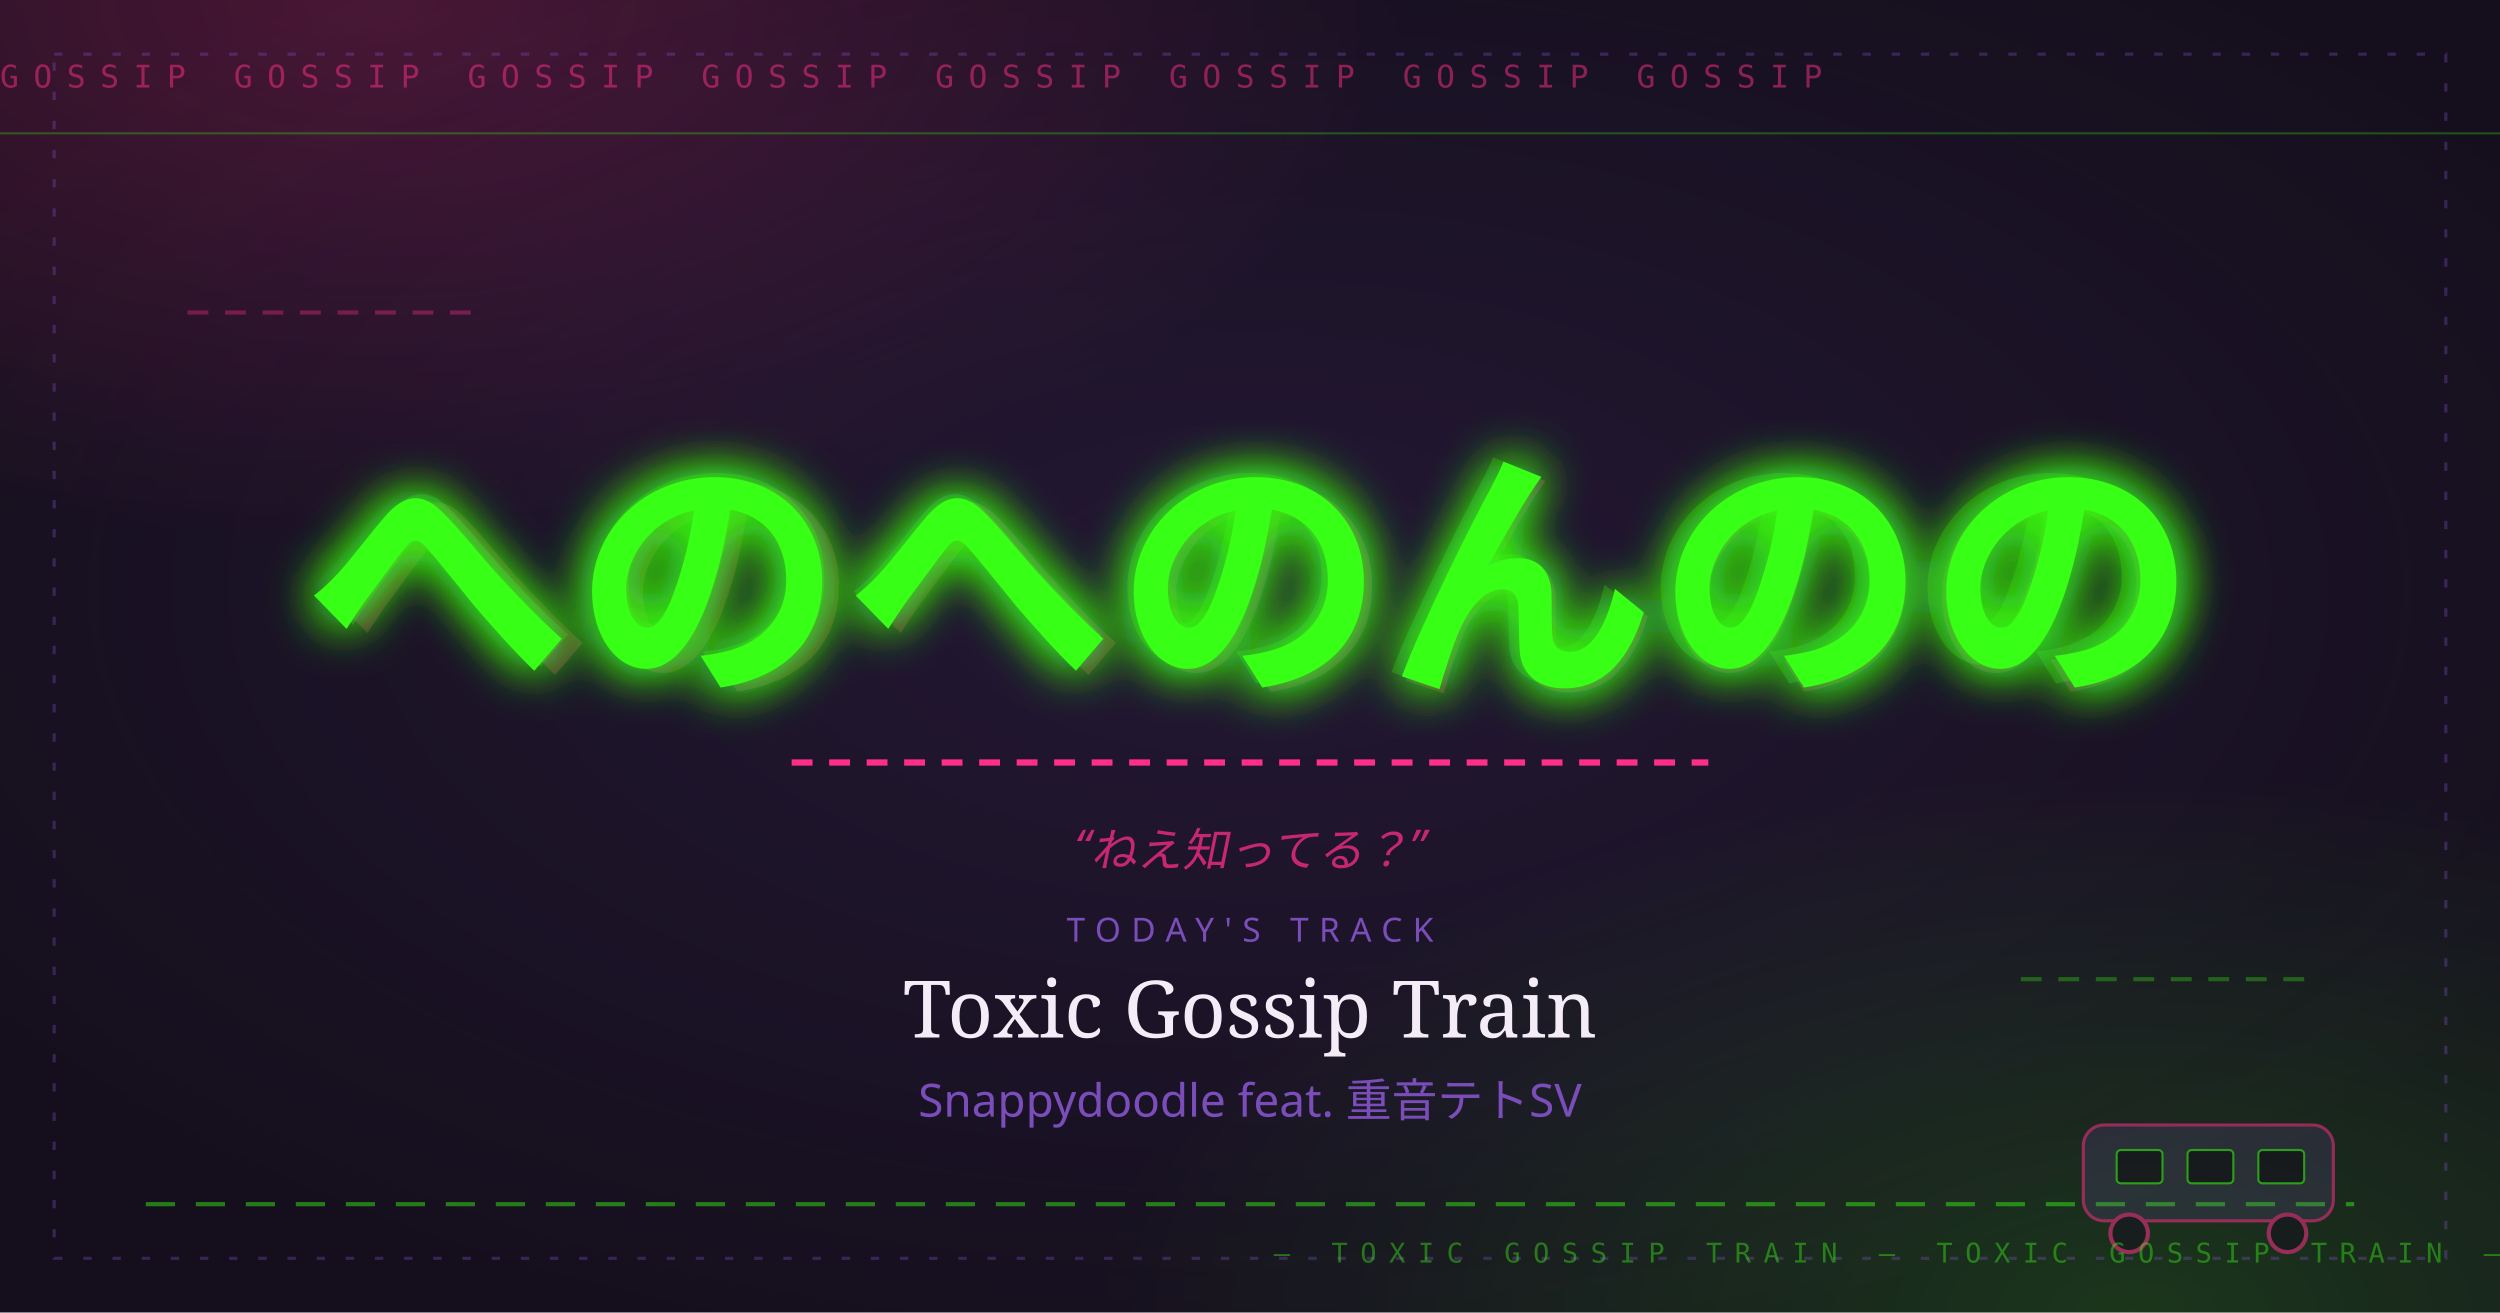
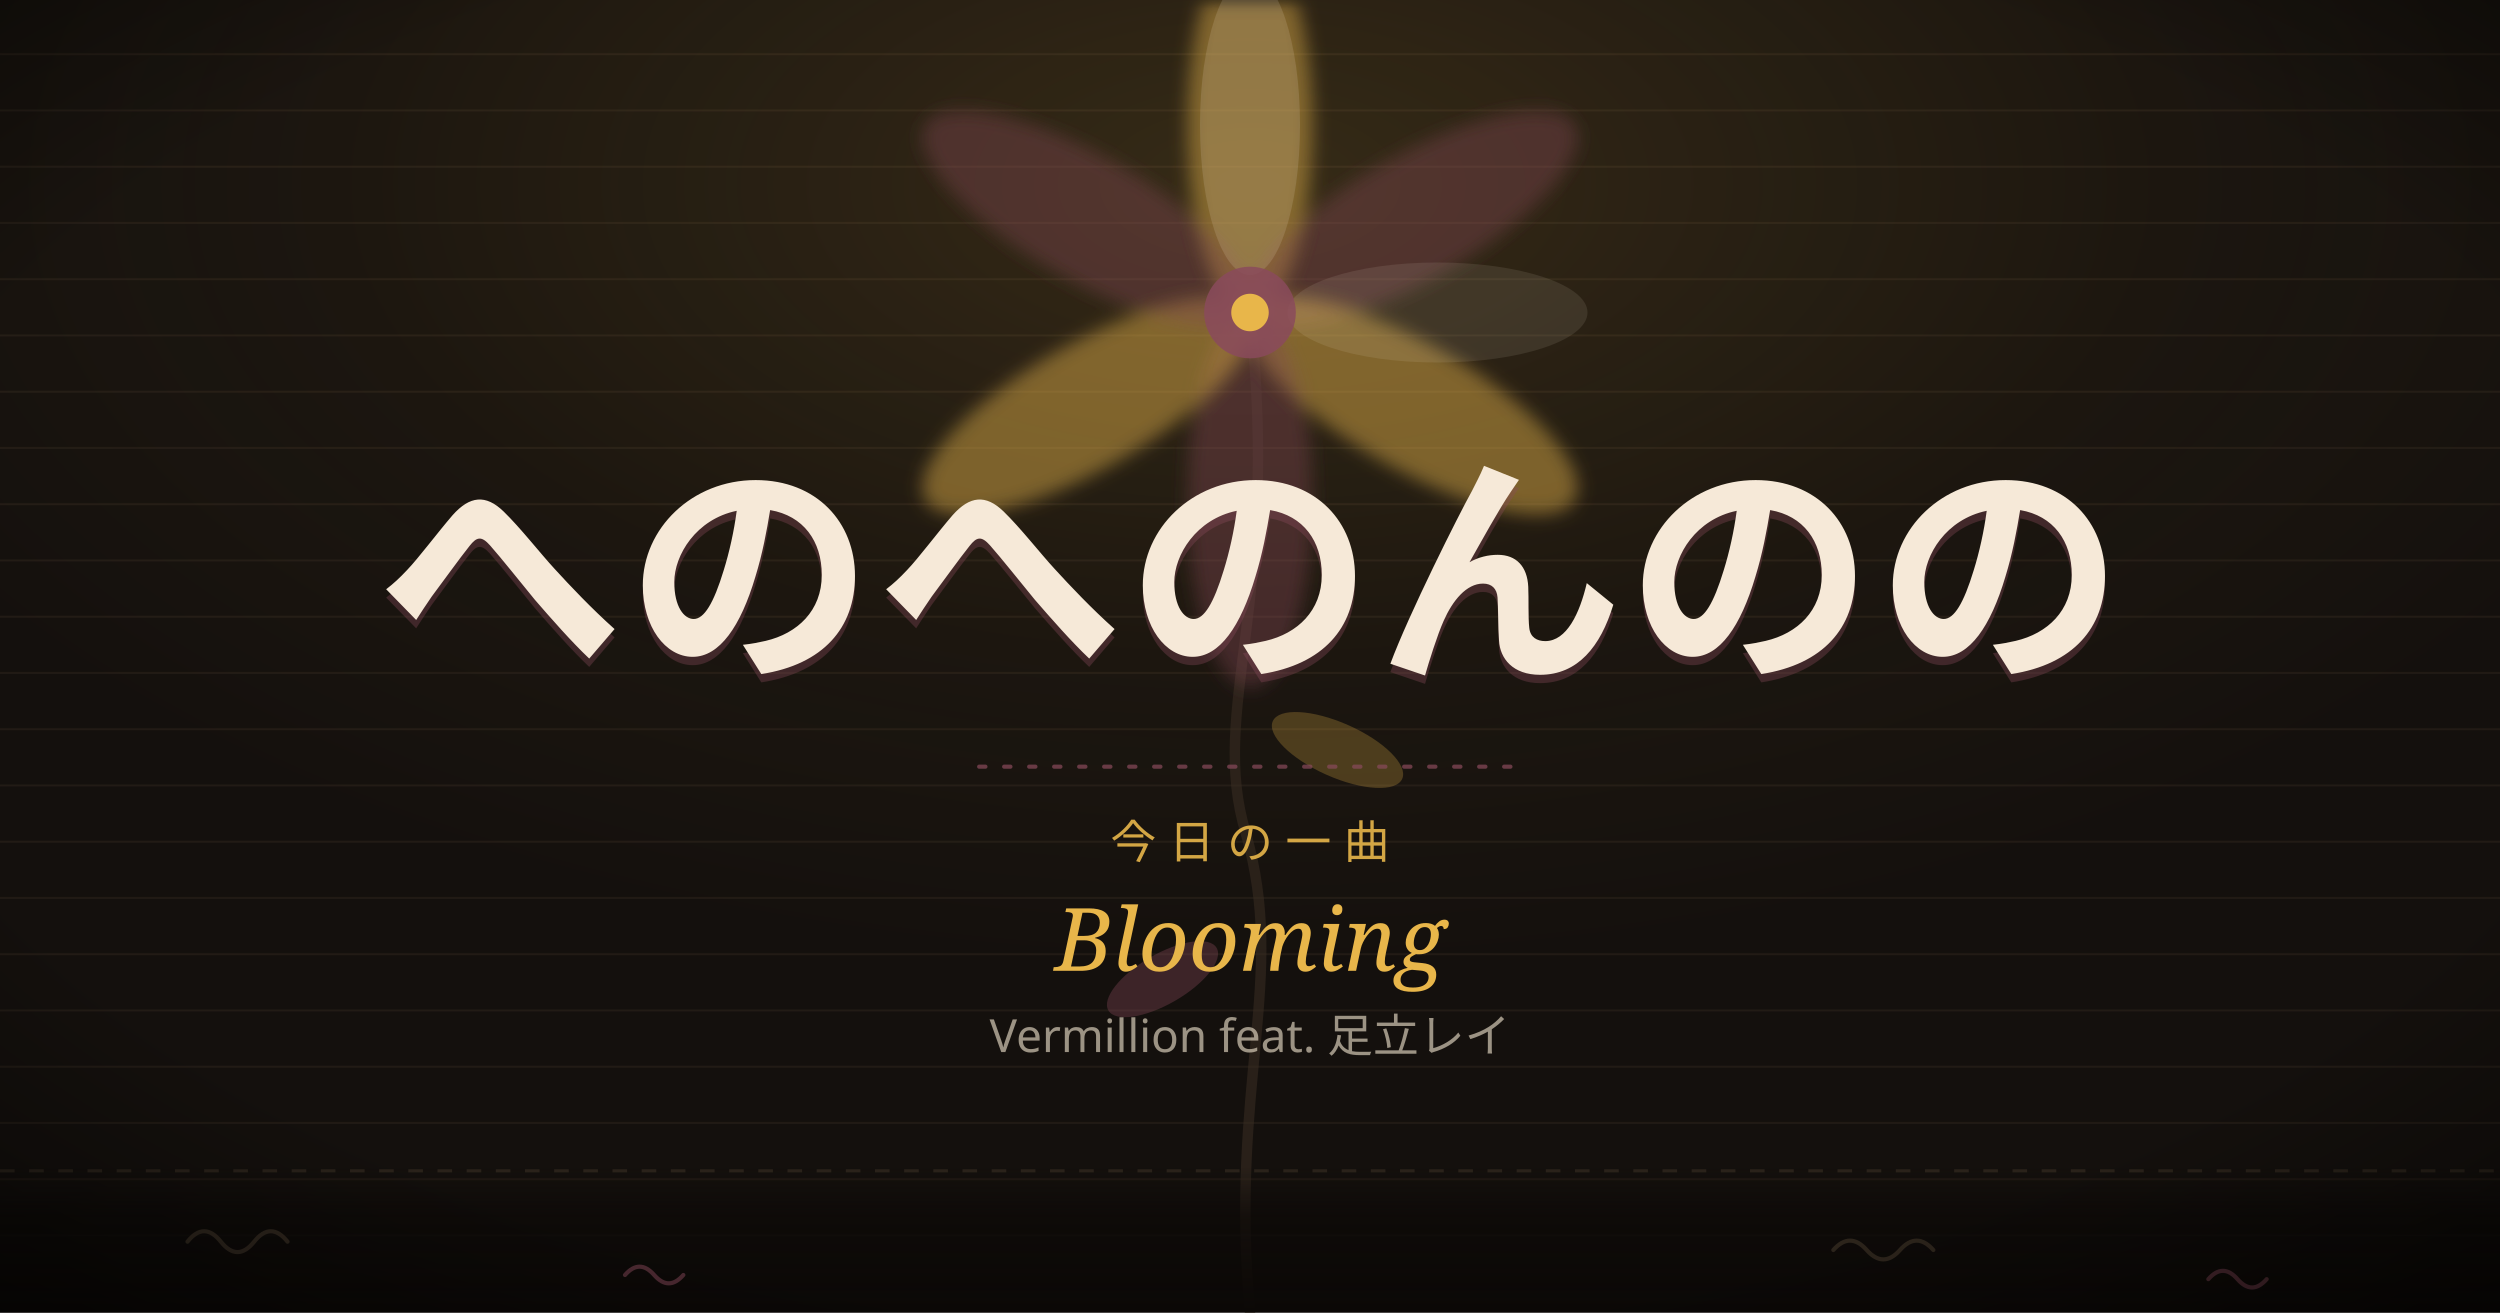
<svg xmlns="http://www.w3.org/2000/svg" width="1200" height="630" viewBox="0 0 1200 630">
  <defs>
-     <radialGradient id="gradPink" cx="15%" cy="0%" r="75%">
-       <stop offset="0%" stop-color="#ff2e88" stop-opacity="0.22" />
-       <stop offset="55%" stop-color="#ff2e88" stop-opacity="0" />
+     <radialGradient id="glow" cx="50%" cy="14%" r="60%">
+       <stop offset="0%" stop-color="#e8b64a" stop-opacity="0.16" />
+       <stop offset="60%" stop-color="#e8b64a" stop-opacity="0.04" />
+       <stop offset="100%" stop-color="#e8b64a" stop-opacity="0" />
    </radialGradient>
-     <radialGradient id="gradGreen" cx="85%" cy="100%" r="75%">
-       <stop offset="0%" stop-color="#39ff14" stop-opacity="0.16" />
-       <stop offset="55%" stop-color="#39ff14" stop-opacity="0" />
+     <radialGradient id="vignette" cx="50%" cy="46%" r="75%">
+       <stop offset="0%" stop-color="#000000" stop-opacity="0" />
+       <stop offset="72%" stop-color="#000000" stop-opacity="0" />
+       <stop offset="100%" stop-color="#000000" stop-opacity="0.55" />
    </radialGradient>
-     <radialGradient id="gradPurple" cx="50%" cy="45%" r="60%">
-       <stop offset="0%" stop-color="#7a4dbb" stop-opacity="0.14" />
-       <stop offset="100%" stop-color="#7a4dbb" stop-opacity="0" />
-     </radialGradient>
-     <filter id="glowGreen" x="-60%" y="-60%" width="220%" height="220%">
-       <feGaussianBlur stdDeviation="12" result="blur" />
-       <feMerge>
-         <feMergeNode in="blur" />
-         <feMergeNode in="blur" />
-         <feMergeNode in="SourceGraphic" />
-       </feMerge>
-     </filter>
-     <filter id="glowPink" x="-60%" y="-60%" width="220%" height="220%">
-       <feGaussianBlur stdDeviation="6" result="blur2" />
-       <feMerge>
-         <feMergeNode in="blur2" />
-         <feMergeNode in="SourceGraphic" />
-       </feMerge>
+     <linearGradient id="groundGrad" x1="0" y1="0" x2="0" y2="1">
+       <stop offset="0%" stop-color="#0b0806" stop-opacity="0" />
+       <stop offset="35%" stop-color="#0b0806" stop-opacity="0.7" />
+       <stop offset="100%" stop-color="#0b0806" stop-opacity="1" />
+     </linearGradient>
+     <pattern id="soilLines" width="140" height="27" patternUnits="userSpaceOnUse">
+       <line x1="0" y1="26" x2="140" y2="26" stroke="#3a2f24" stroke-width="1" stroke-opacity="0.35" />
+     </pattern>
+     <filter id="soften" x="-50%" y="-50%" width="200%" height="200%">
+       <feGaussianBlur stdDeviation="4" />
    </filter>
  </defs>
-   <rect x="0" y="0" width="1200" height="630" fill="#150f1d" />
-   <rect x="0" y="0" width="1200" height="630" fill="url(#gradPink)" />
-   <rect x="0" y="0" width="1200" height="630" fill="url(#gradGreen)" />
-   <rect x="0" y="0" width="1200" height="630" fill="url(#gradPurple)" />
-   <text x="0" y="42" font-family="monospace" font-size="15" letter-spacing="7" fill="#ff2e88" opacity="0.5">GOSSIP GOSSIP GOSSIP GOSSIP GOSSIP GOSSIP GOSSIP GOSSIP</text>
-   <line x1="0" y1="64" x2="1200" y2="64" stroke="#39ff14" stroke-opacity="0.28" stroke-width="1" />
-   <rect x="26" y="26" width="1148" height="578" fill="none" stroke="#7a4dbb" stroke-opacity="0.35" stroke-width="1.5" stroke-dasharray="4 10" />
-   <line x1="90" y1="150" x2="230" y2="150" stroke="#ff2e88" stroke-width="2" stroke-dasharray="10 8" opacity="0.35" />
-   <line x1="970" y1="470" x2="1110" y2="470" stroke="#39ff14" stroke-width="2" stroke-dasharray="10 8" opacity="0.3" />
-   <text x="604" y="326" text-anchor="middle" font-family="serif" font-weight="700" font-size="128" fill="#ff2e88" opacity="0.28">へのへのんのの</text>
-   <text x="597" y="322" text-anchor="middle" font-family="serif" font-weight="700" font-size="128" fill="#39ff14" opacity="0.22">へのへのんのの</text>
-   <text x="600" y="324" text-anchor="middle" font-family="serif" font-weight="700" font-size="128" fill="#39ff14" filter="url(#glowGreen)" letter-spacing="2">へのへのんのの</text>
-   <line x1="380" y1="366" x2="820" y2="366" stroke="#ff2e88" stroke-width="3" stroke-dasharray="10 8" />
-   <text x="600" y="414" text-anchor="middle" font-family="sans-serif" font-style="italic" font-size="22" fill="#ff2e88" opacity="0.75">“ねえ知ってる？”</text>
-   <text x="600" y="452" text-anchor="middle" font-family="sans-serif" font-size="16" letter-spacing="5" fill="#7a4dbb">TODAY'S TRACK</text>
-   <text x="600" y="498" text-anchor="middle" font-family="serif" font-size="38" fill="#f4ecf7">Toxic Gossip Train</text>
-   <text x="600" y="536" text-anchor="middle" font-family="sans-serif" font-size="22" fill="#7a4dbb">Snappydoodle feat. 重音テトSV</text>
-   <line x1="70" y1="578" x2="1130" y2="578" stroke="#39ff14" stroke-width="2" stroke-dasharray="14 10" opacity="0.45" />
-   <g opacity="0.55">
-     <rect x="1000" y="540" width="120" height="46" rx="10" fill="#7a4dbb" fill-opacity="0.3" stroke="#ff2e88" stroke-width="1.5" />
-     <rect x="1016" y="552" width="22" height="16" rx="2" fill="#150f1d" stroke="#39ff14" stroke-width="1" />
-     <rect x="1050" y="552" width="22" height="16" rx="2" fill="#150f1d" stroke="#39ff14" stroke-width="1" />
-     <rect x="1084" y="552" width="22" height="16" rx="2" fill="#150f1d" stroke="#39ff14" stroke-width="1" />
-     <circle cx="1022" cy="592" r="9" fill="#150f1d" stroke="#ff2e88" stroke-width="2" />
-     <circle cx="1098" cy="592" r="9" fill="#150f1d" stroke="#ff2e88" stroke-width="2" />
+   <rect x="0" y="0" width="1200" height="630" fill="#14100d" />
+   <rect x="0" y="0" width="1200" height="630" fill="url(#soilLines)" />
+   <rect x="0" y="0" width="1200" height="630" fill="url(#glow)" />
+   <path d="M 600,630 C 590,520 618,470 598,400 C 580,340 615,290 600,150" fill="none" stroke="#3a2f24" stroke-width="5" stroke-opacity="0.55" stroke-linecap="round" />
+   <ellipse cx="558" cy="470" rx="30" ry="12" fill="#8a4a5c" fill-opacity="0.35" transform="rotate(-30 558 470)" />
+   <ellipse cx="642" cy="360" rx="34" ry="13" fill="#e8b64a" fill-opacity="0.25" transform="rotate(24 642 360)" />
+   <g filter="url(#soften)" opacity="0.9">
+     <g>
+       <ellipse cx="600" cy="60" rx="30" ry="90" fill="#e8b64a" fill-opacity="0.5" />
+       <ellipse cx="600" cy="60" rx="30" ry="90" fill="#8a4a5c" fill-opacity="0.4" transform="rotate(60 600 150)" />
+       <ellipse cx="600" cy="60" rx="30" ry="90" fill="#e8b64a" fill-opacity="0.5" transform="rotate(120 600 150)" />
+       <ellipse cx="600" cy="60" rx="30" ry="90" fill="#8a4a5c" fill-opacity="0.4" transform="rotate(180 600 150)" />
+       <ellipse cx="600" cy="60" rx="30" ry="90" fill="#e8b64a" fill-opacity="0.5" transform="rotate(240 600 150)" />
+       <ellipse cx="600" cy="60" rx="30" ry="90" fill="#8a4a5c" fill-opacity="0.4" transform="rotate(300 600 150)" />
+     </g>
  </g>
-   <text x="1200" y="606" text-anchor="end" font-family="monospace" font-size="13" letter-spacing="6" fill="#39ff14" opacity="0.4">— TOXIC GOSSIP TRAIN — TOXIC GOSSIP TRAIN —</text>
+   <g>
+     <ellipse cx="600" cy="60" rx="24" ry="72" fill="#f6e9d8" fill-opacity="0.14" />
+     <ellipse cx="600" cy="60" rx="24" ry="72" fill="#f6e9d8" fill-opacity="0.10" transform="rotate(90 600 150)" />
+   </g>
+   <circle cx="600" cy="150" r="22" fill="#8a4a5c" fill-opacity="0.85" />
+   <circle cx="600" cy="150" r="9" fill="#e8b64a" />
+   <text x="600" y="322" text-anchor="middle" font-family="serif" font-weight="600" font-size="118" fill="#8a4a5c" fill-opacity="0.35" letter-spacing="2">へのへのんのの</text>
+   <text x="600" y="318" text-anchor="middle" font-family="serif" font-weight="600" font-size="118" fill="#f6e9d8" letter-spacing="2">へのへのんのの</text>
+   <line x1="470" y1="368" x2="730" y2="368" stroke="#8a4a5c" stroke-width="2" stroke-dasharray="3 9" stroke-opacity="0.7" stroke-linecap="round" />
+   <text x="600" y="412" text-anchor="middle" font-family="sans-serif" font-size="22" fill="#e8b64a" letter-spacing="6" opacity="0.9">今日の一曲</text>
+   <text x="600" y="466" text-anchor="middle" font-family="serif" font-style="italic" font-size="42" fill="#e8b64a">Blooming</text>
+   <text x="600" y="505" text-anchor="middle" font-family="sans-serif" font-size="22" fill="#efe3cd" opacity="0.62">Vermillion feat. 足立レイ</text>
+   <rect x="0" y="560" width="1200" height="70" fill="url(#groundGrad)" />
+   <line x1="0" y1="562" x2="1200" y2="562" stroke="#3a2f24" stroke-width="1.5" stroke-dasharray="7 7" stroke-opacity="0.6" />
+   <path d="M 90,596 q8,-10 16,0 q8,10 16,0 q8,-10 16,0" fill="none" stroke="#3a2f24" stroke-width="2" stroke-opacity="0.75" stroke-linecap="round" />
+   <path d="M 300,612 q7,-8 14,0 q7,8 14,0" fill="none" stroke="#8a4a5c" stroke-width="2" stroke-opacity="0.5" stroke-linecap="round" />
+   <path d="M 880,600 q8,-9 16,0 q8,9 16,0 q8,-9 16,0" fill="none" stroke="#3a2f24" stroke-width="2" stroke-opacity="0.7" stroke-linecap="round" />
+   <path d="M 1060,614 q7,-8 14,0 q7,8 14,0" fill="none" stroke="#8a4a5c" stroke-width="2" stroke-opacity="0.45" stroke-linecap="round" />
+   <rect x="0" y="0" width="1200" height="630" fill="url(#vignette)" />
</svg>
